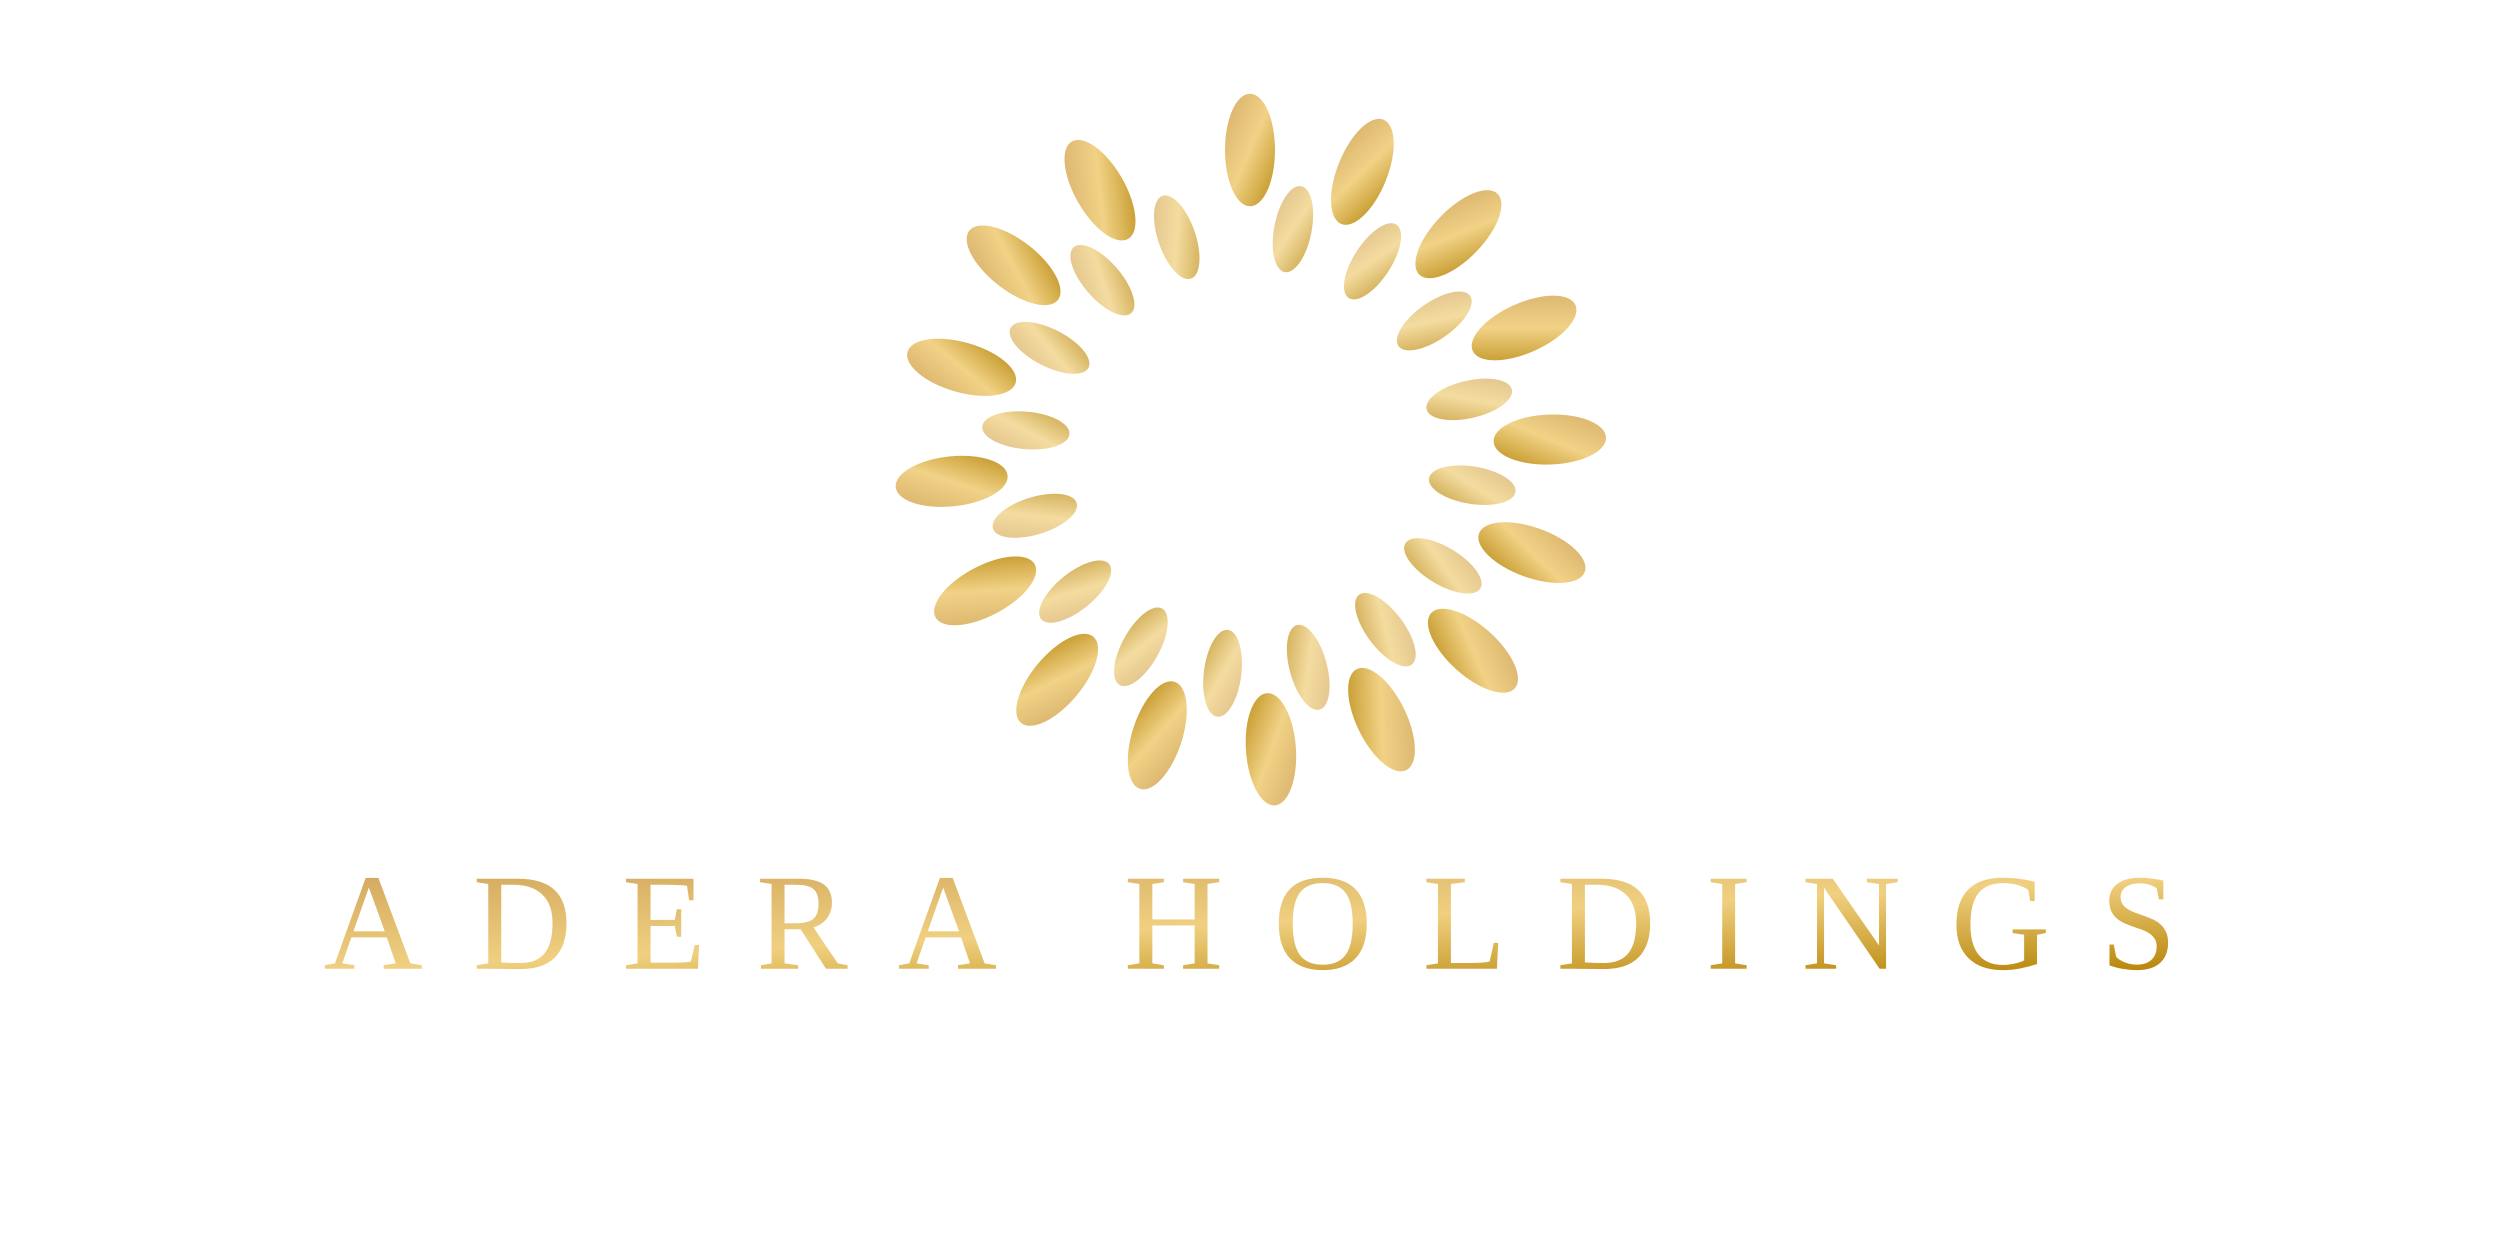
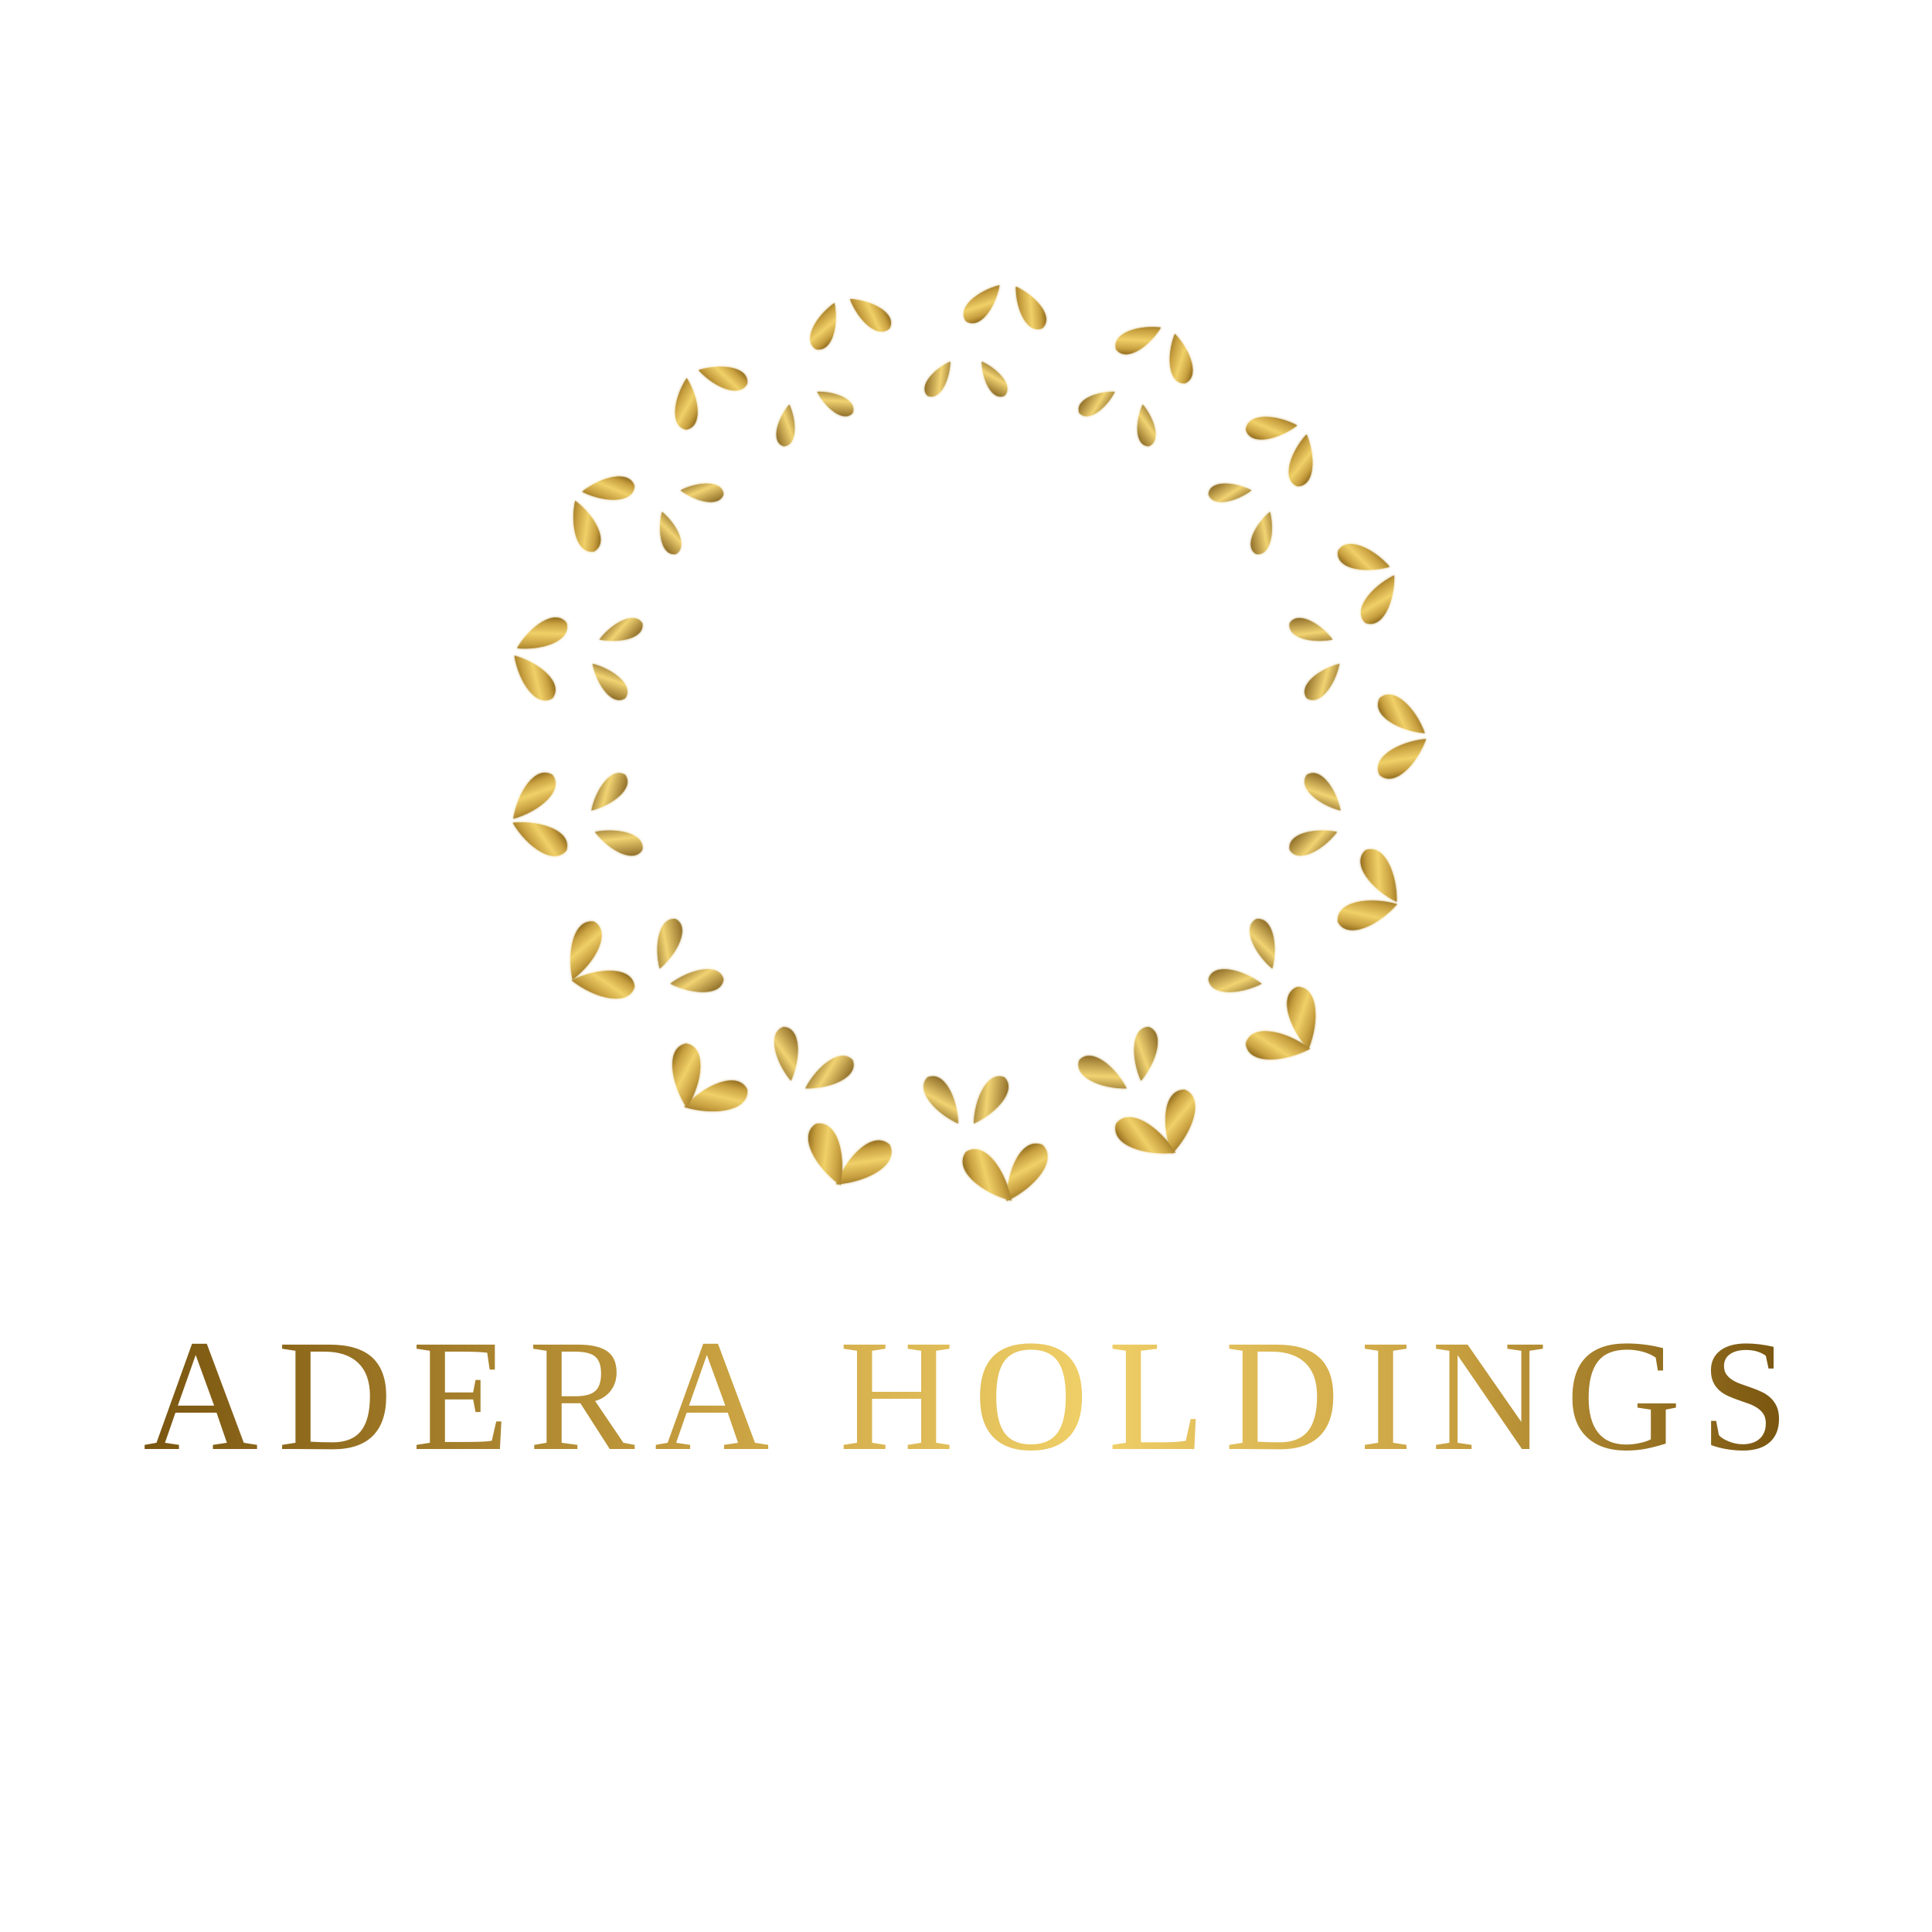
- <svg xmlns="http://www.w3.org/2000/svg" viewBox="0 0 400 200" width="400" height="200">
+ <svg xmlns="http://www.w3.org/2000/svg" viewBox="0 0 800 800" width="800" height="800">
  <defs>
-     <linearGradient id="goldGrad" x1="0%" y1="0%" x2="100%" y2="100%">
-       <stop offset="0%" style="stop-color:#d4aa60;stop-opacity:1" />
-       <stop offset="50%" style="stop-color:#f0d080;stop-opacity:1" />
-       <stop offset="100%" style="stop-color:#b8860b;stop-opacity:1" />
+     <linearGradient id="gOuter" x1="10%" y1="0%" x2="90%" y2="100%">
+       <stop offset="0%" stop-color="#7A5610" />
+       <stop offset="30%" stop-color="#C8A040" />
+       <stop offset="55%" stop-color="#F0D068" />
+       <stop offset="78%" stop-color="#C8A040" />
+       <stop offset="100%" stop-color="#7A5610" />
    </linearGradient>
+     <linearGradient id="gInner" x1="90%" y1="0%" x2="10%" y2="100%">
+       <stop offset="0%" stop-color="#7A5610" />
+       <stop offset="45%" stop-color="#F0D068" />
+       <stop offset="100%" stop-color="#7A5610" />
+     </linearGradient>
+     <linearGradient id="gText" x1="0%" y1="0%" x2="100%" y2="0%">
+       <stop offset="0%" stop-color="#7A5610" />
+       <stop offset="35%" stop-color="#C8A040" />
+       <stop offset="58%" stop-color="#F0D068" />
+       <stop offset="80%" stop-color="#C8A040" />
+       <stop offset="100%" stop-color="#7A5610" />
+     </linearGradient>
+     <filter id="soft">
+       <feGaussianBlur stdDeviation="0.55" result="b" />
+       <feComposite in="SourceGraphic" in2="b" operator="over" />
+     </filter>
  </defs>
-   <g transform="translate(200, 72)" fill="url(#goldGrad)">
-     <ellipse cx="0" cy="-48" rx="4" ry="9" transform="rotate(0)" opacity="0.95" />
-     <ellipse cx="0" cy="-48" rx="4" ry="9" transform="rotate(22)" opacity="0.95" />
-     <ellipse cx="0" cy="-48" rx="4" ry="9" transform="rotate(44)" opacity="0.95" />
-     <ellipse cx="0" cy="-48" rx="4" ry="9" transform="rotate(66)" opacity="0.95" />
-     <ellipse cx="0" cy="-48" rx="4" ry="9" transform="rotate(88)" opacity="0.95" />
-     <ellipse cx="0" cy="-48" rx="4" ry="9" transform="rotate(110)" opacity="0.95" />
-     <ellipse cx="0" cy="-48" rx="4" ry="9" transform="rotate(132)" opacity="0.95" />
-     <ellipse cx="0" cy="-48" rx="4" ry="9" transform="rotate(154)" opacity="0.95" />
-     <ellipse cx="0" cy="-48" rx="4" ry="9" transform="rotate(176)" opacity="0.95" />
-     <ellipse cx="0" cy="-48" rx="4" ry="9" transform="rotate(198)" opacity="0.95" />
-     <ellipse cx="0" cy="-48" rx="4" ry="9" transform="rotate(220)" opacity="0.95" />
-     <ellipse cx="0" cy="-48" rx="4" ry="9" transform="rotate(242)" opacity="0.95" />
-     <ellipse cx="0" cy="-48" rx="4" ry="9" transform="rotate(264)" opacity="0.95" />
-     <ellipse cx="0" cy="-48" rx="4" ry="9" transform="rotate(286)" opacity="0.95" />
-     <ellipse cx="0" cy="-48" rx="4" ry="9" transform="rotate(308)" opacity="0.95" />
-     <ellipse cx="0" cy="-48" rx="4" ry="9" transform="rotate(330)" opacity="0.95" />
-     <ellipse cx="0" cy="-36" rx="3" ry="7" transform="rotate(11)" opacity="0.75" />
-     <ellipse cx="0" cy="-36" rx="3" ry="7" transform="rotate(33)" opacity="0.75" />
-     <ellipse cx="0" cy="-36" rx="3" ry="7" transform="rotate(55)" opacity="0.75" />
-     <ellipse cx="0" cy="-36" rx="3" ry="7" transform="rotate(77)" opacity="0.75" />
-     <ellipse cx="0" cy="-36" rx="3" ry="7" transform="rotate(99)" opacity="0.75" />
-     <ellipse cx="0" cy="-36" rx="3" ry="7" transform="rotate(121)" opacity="0.75" />
-     <ellipse cx="0" cy="-36" rx="3" ry="7" transform="rotate(143)" opacity="0.75" />
-     <ellipse cx="0" cy="-36" rx="3" ry="7" transform="rotate(165)" opacity="0.75" />
-     <ellipse cx="0" cy="-36" rx="3" ry="7" transform="rotate(187)" opacity="0.75" />
-     <ellipse cx="0" cy="-36" rx="3" ry="7" transform="rotate(209)" opacity="0.75" />
-     <ellipse cx="0" cy="-36" rx="3" ry="7" transform="rotate(231)" opacity="0.75" />
-     <ellipse cx="0" cy="-36" rx="3" ry="7" transform="rotate(253)" opacity="0.75" />
-     <ellipse cx="0" cy="-36" rx="3" ry="7" transform="rotate(275)" opacity="0.75" />
-     <ellipse cx="0" cy="-36" rx="3" ry="7" transform="rotate(297)" opacity="0.75" />
-     <ellipse cx="0" cy="-36" rx="3" ry="7" transform="rotate(319)" opacity="0.75" />
-     <ellipse cx="0" cy="-36" rx="3" ry="7" transform="rotate(341)" opacity="0.75" />
+   <rect width="800" height="800" fill="none" />
+   <g fill="url(#gOuter)" filter="url(#soft)">
+     <path d="M 0 0 C  6.60 -1.22    5.16 -12.24    0 -20.40 C  -5.16 -12.24    -6.60 -1.22    0 0 Z" transform="translate(400.00,133.00) rotate(43.00)" />
+     <path d="M 0 0 C  6.62 -1.23    5.17 -12.28    0 -20.46 C  -5.17 -12.28    -6.62 -1.23    0 0 Z" transform="translate(431.60,135.93) rotate(-32.41)" />
+     <path d="M 0 0 C  6.68 -1.24    5.22 -12.39    0 -20.64 C  -5.22 -12.39    -6.68 -1.24    0 0 Z" transform="translate(462.13,144.61) rotate(64.18)" />
+     <path d="M 0 0 C  6.78 -1.26    5.29 -12.56    0 -20.94 C  -5.29 -12.56    -6.78 -1.26    0 0 Z" transform="translate(490.55,158.76) rotate(-11.24)" />
+     <path d="M 0 0 C  6.91 -1.28    5.40 -12.80    0 -21.34 C  -5.40 -12.80    -6.91 -1.28    0 0 Z" transform="translate(515.88,177.89) rotate(85.35)" />
+     <path d="M 0 0 C  7.07 -1.31    5.52 -13.10    0 -21.83 C  -5.52 -13.10    -7.07 -1.31    0 0 Z" transform="translate(537.26,201.35) rotate(9.94)" />
+     <path d="M 0 0 C  7.25 -1.34    5.66 -13.44    0 -22.40 C  -5.66 -13.44    -7.25 -1.34    0 0 Z" transform="translate(553.97,228.33) rotate(106.53)" />
+     <path d="M 0 0 C  7.45 -1.38    5.82 -13.81    0 -23.01 C  -5.82 -13.81    -7.45 -1.38    0 0 Z" transform="translate(565.43,257.93) rotate(31.12)" />
+     <path d="M 0 0 C  7.66 -1.42    5.98 -14.20    0 -23.67 C  -5.98 -14.20    -7.66 -1.42    0 0 Z" transform="translate(571.27,289.13) rotate(127.71)" />
+     <path d="M 0 0 C  7.88 -1.46    6.15 -14.60    0 -24.33 C  -6.15 -14.60    -7.88 -1.46    0 0 Z" transform="translate(571.27,320.87) rotate(52.29)" />
+     <path d="M 0 0 C  8.09 -1.50    6.32 -14.99    0 -24.99 C  -6.32 -14.99    -8.09 -1.50    0 0 Z" transform="translate(565.43,352.07) rotate(148.88)" />
+     <path d="M 0 0 C  8.29 -1.54    6.47 -15.36    0 -25.60 C  -6.47 -15.36    -8.29 -1.54    0 0 Z" transform="translate(553.97,381.67) rotate(73.47)" />
+     <path d="M 0 0 C  8.47 -1.57    6.62 -15.70    0 -26.17 C  -6.62 -15.70    -8.47 -1.57    0 0 Z" transform="translate(537.26,408.65) rotate(170.06)" />
+     <path d="M 0 0 C  8.63 -1.60    6.74 -16.00    0 -26.66 C  -6.74 -16.00    -8.63 -1.60    0 0 Z" transform="translate(515.88,432.11) rotate(94.65)" />
+     <path d="M 0 0 C  8.76 -1.62    6.84 -16.24    0 -27.06 C  -6.84 -16.24    -8.76 -1.62    0 0 Z" transform="translate(490.55,451.24) rotate(191.24)" />
+     <path d="M 0 0 C  8.86 -1.64    6.92 -16.41    0 -27.36 C  -6.92 -16.41    -8.86 -1.64    0 0 Z" transform="translate(462.13,465.39) rotate(115.82)" />
+     <path d="M 0 0 C  8.92 -1.65    6.96 -16.52    0 -27.54 C  -6.96 -16.52    -8.92 -1.65    0 0 Z" transform="translate(431.60,474.07) rotate(212.41)" />
+     <path d="M 0 0 C  8.94 -1.66    6.98 -16.56    0 -27.60 C  -6.98 -16.56    -8.94 -1.66    0 0 Z" transform="translate(400.00,477.00) rotate(137.00)" />
+     <path d="M 0 0 C  8.92 -1.65    6.96 -16.52    0 -27.54 C  -6.96 -16.52    -8.92 -1.65    0 0 Z" transform="translate(368.40,474.07) rotate(233.59)" />
+     <path d="M 0 0 C  8.86 -1.64    6.92 -16.41    0 -27.36 C  -6.92 -16.41    -8.86 -1.64    0 0 Z" transform="translate(337.87,465.39) rotate(158.18)" />
+     <path d="M 0 0 C  8.76 -1.62    6.84 -16.24    0 -27.06 C  -6.84 -16.24    -8.76 -1.62    0 0 Z" transform="translate(309.45,451.24) rotate(254.76)" />
+     <path d="M 0 0 C  8.63 -1.60    6.74 -16.00    0 -26.66 C  -6.74 -16.00    -8.63 -1.60    0 0 Z" transform="translate(284.12,432.11) rotate(179.35)" />
+     <path d="M 0 0 C  8.47 -1.57    6.62 -15.70    0 -26.17 C  -6.62 -15.70    -8.47 -1.57    0 0 Z" transform="translate(262.74,408.65) rotate(275.94)" />
+     <path d="M 0 0 C  8.29 -1.54    6.47 -15.36    0 -25.60 C  -6.47 -15.36    -8.29 -1.54    0 0 Z" transform="translate(246.03,381.67) rotate(200.53)" />
+     <path d="M 0 0 C  8.09 -1.50    6.32 -14.99    0 -24.99 C  -6.32 -14.99    -8.09 -1.50    0 0 Z" transform="translate(234.57,352.07) rotate(297.12)" />
+     <path d="M 0 0 C  7.88 -1.46    6.15 -14.60    0 -24.33 C  -6.15 -14.60    -7.88 -1.46    0 0 Z" transform="translate(228.73,320.87) rotate(221.71)" />
+     <path d="M 0 0 C  7.66 -1.42    5.98 -14.20    0 -23.67 C  -5.98 -14.20    -7.66 -1.42    0 0 Z" transform="translate(228.73,289.13) rotate(318.29)" />
+     <path d="M 0 0 C  7.45 -1.38    5.82 -13.81    0 -23.01 C  -5.82 -13.81    -7.45 -1.38    0 0 Z" transform="translate(234.57,257.93) rotate(242.88)" />
+     <path d="M 0 0 C  7.25 -1.34    5.66 -13.44    0 -22.40 C  -5.66 -13.44    -7.25 -1.34    0 0 Z" transform="translate(246.03,228.33) rotate(339.47)" />
+     <path d="M 0 0 C  7.07 -1.31    5.52 -13.10    0 -21.83 C  -5.52 -13.10    -7.07 -1.31    0 0 Z" transform="translate(262.74,201.35) rotate(264.06)" />
+     <path d="M 0 0 C  6.91 -1.28    5.40 -12.80    0 -21.34 C  -5.40 -12.80    -6.91 -1.28    0 0 Z" transform="translate(284.12,177.89) rotate(360.65)" />
+     <path d="M 0 0 C  6.78 -1.26    5.29 -12.56    0 -20.94 C  -5.29 -12.56    -6.78 -1.26    0 0 Z" transform="translate(309.45,158.76) rotate(285.24)" />
+     <path d="M 0 0 C  6.68 -1.24    5.22 -12.39    0 -20.64 C  -5.22 -12.39    -6.68 -1.24    0 0 Z" transform="translate(337.87,144.61) rotate(381.82)" />
+     <path d="M 0 0 C  6.62 -1.23    5.17 -12.28    0 -20.46 C  -5.17 -12.28    -6.62 -1.23    0 0 Z" transform="translate(368.40,135.93) rotate(306.41)" />
  </g>
-   <text x="200" y="155" text-anchor="middle" font-family="Georgia, 'Times New Roman', serif" font-size="22" letter-spacing="8" fill="url(#goldGrad)" font-weight="400">ADERA HOLDINGS</text>
+   <g fill="url(#gInner)" opacity="0.93" filter="url(#soft)">
+     <path d="M 0 0 C  5.36 -1.02    4.19 -10.21    0 -17.02 C  -4.19 -10.21    -5.36 -1.02    0 0 Z" transform="translate(415.90,163.89) rotate(-33.57)" />
+     <path d="M 0 0 C  5.41 -1.03    4.22 -10.30    0 -17.17 C  -4.22 -10.30    -5.41 -1.03    0 0 Z" transform="translate(446.90,170.97) rotate(59.29)" />
+     <path d="M 0 0 C  5.50 -1.05    4.30 -10.48    0 -17.46 C  -4.30 -10.48    -5.50 -1.05    0 0 Z" transform="translate(475.55,184.77) rotate(-7.86)" />
+     <path d="M 0 0 C  5.63 -1.07    4.40 -10.73    0 -17.88 C  -4.40 -10.73    -5.63 -1.07    0 0 Z" transform="translate(500.41,204.59) rotate(85.00)" />
+     <path d="M 0 0 C  5.80 -1.10    4.53 -11.04    0 -18.40 C  -4.53 -11.04    -5.80 -1.10    0 0 Z" transform="translate(520.23,229.45) rotate(17.86)" />
+     <path d="M 0 0 C  5.99 -1.14    4.68 -11.41    0 -19.01 C  -4.68 -11.41    -5.99 -1.14    0 0 Z" transform="translate(534.03,258.10) rotate(110.71)" />
+     <path d="M 0 0 C  6.19 -1.18    4.84 -11.80    0 -19.66 C  -4.84 -11.80    -6.19 -1.18    0 0 Z" transform="translate(541.11,289.10) rotate(43.57)" />
+     <path d="M 0 0 C  6.41 -1.22    5.00 -12.20    0 -20.34 C  -5.00 -12.20    -6.41 -1.22    0 0 Z" transform="translate(541.11,320.90) rotate(136.43)" />
+     <path d="M 0 0 C  6.61 -1.26    5.16 -12.59    0 -20.99 C  -5.16 -12.59    -6.61 -1.26    0 0 Z" transform="translate(534.03,351.90) rotate(69.29)" />
+     <path d="M 0 0 C  6.80 -1.30    5.31 -12.96    0 -21.60 C  -5.31 -12.96    -6.80 -1.30    0 0 Z" transform="translate(520.23,380.55) rotate(162.14)" />
+     <path d="M 0 0 C  6.97 -1.33    5.44 -13.27    0 -22.12 C  -5.44 -13.27    -6.97 -1.33    0 0 Z" transform="translate(500.41,405.41) rotate(95.00)" />
+     <path d="M 0 0 C  7.10 -1.35    5.54 -13.52    0 -22.54 C  -5.54 -13.52    -7.10 -1.35    0 0 Z" transform="translate(475.55,425.23) rotate(187.86)" />
+     <path d="M 0 0 C  7.19 -1.37    5.62 -13.70    0 -22.83 C  -5.62 -13.70    -7.19 -1.37    0 0 Z" transform="translate(446.90,439.03) rotate(120.71)" />
+     <path d="M 0 0 C  7.24 -1.38    5.65 -13.79    0 -22.98 C  -5.65 -13.79    -7.24 -1.38    0 0 Z" transform="translate(415.90,446.11) rotate(213.57)" />
+     <path d="M 0 0 C  7.24 -1.38    5.65 -13.79    0 -22.98 C  -5.65 -13.79    -7.24 -1.38    0 0 Z" transform="translate(384.10,446.11) rotate(146.43)" />
+     <path d="M 0 0 C  7.19 -1.37    5.62 -13.70    0 -22.83 C  -5.62 -13.70    -7.19 -1.37    0 0 Z" transform="translate(353.10,439.03) rotate(239.29)" />
+     <path d="M 0 0 C  7.10 -1.35    5.54 -13.52    0 -22.54 C  -5.54 -13.52    -7.10 -1.35    0 0 Z" transform="translate(324.45,425.23) rotate(172.14)" />
+     <path d="M 0 0 C  6.97 -1.33    5.44 -13.27    0 -22.12 C  -5.44 -13.27    -6.97 -1.33    0 0 Z" transform="translate(299.59,405.41) rotate(265.00)" />
+     <path d="M 0 0 C  6.80 -1.30    5.31 -12.96    0 -21.60 C  -5.31 -12.96    -6.80 -1.30    0 0 Z" transform="translate(279.77,380.55) rotate(197.86)" />
+     <path d="M 0 0 C  6.61 -1.26    5.16 -12.59    0 -20.99 C  -5.16 -12.59    -6.61 -1.26    0 0 Z" transform="translate(265.97,351.90) rotate(290.71)" />
+     <path d="M 0 0 C  6.41 -1.22    5.00 -12.20    0 -20.34 C  -5.00 -12.20    -6.41 -1.22    0 0 Z" transform="translate(258.89,320.90) rotate(223.57)" />
+     <path d="M 0 0 C  6.19 -1.18    4.84 -11.80    0 -19.66 C  -4.84 -11.80    -6.19 -1.18    0 0 Z" transform="translate(258.89,289.10) rotate(316.43)" />
+     <path d="M 0 0 C  5.99 -1.14    4.68 -11.41    0 -19.01 C  -4.68 -11.41    -5.99 -1.14    0 0 Z" transform="translate(265.97,258.10) rotate(249.29)" />
+     <path d="M 0 0 C  5.80 -1.10    4.53 -11.04    0 -18.40 C  -4.53 -11.04    -5.80 -1.10    0 0 Z" transform="translate(279.77,229.45) rotate(342.14)" />
+     <path d="M 0 0 C  5.63 -1.07    4.40 -10.73    0 -17.88 C  -4.40 -10.73    -5.63 -1.07    0 0 Z" transform="translate(299.59,204.59) rotate(275.00)" />
+     <path d="M 0 0 C  5.50 -1.05    4.30 -10.48    0 -17.46 C  -4.30 -10.48    -5.50 -1.05    0 0 Z" transform="translate(324.45,184.77) rotate(367.86)" />
+     <path d="M 0 0 C  5.41 -1.03    4.22 -10.30    0 -17.17 C  -4.22 -10.30    -5.41 -1.03    0 0 Z" transform="translate(353.10,170.97) rotate(300.71)" />
+     <path d="M 0 0 C  5.36 -1.02    4.19 -10.21    0 -17.02 C  -4.19 -10.21    -5.36 -1.02    0 0 Z" transform="translate(384.10,163.89) rotate(393.57)" />
+   </g>
+   <text x="400" y="600" text-anchor="middle" font-family="Georgia, 'Times New Roman', serif" font-size="66" font-weight="400" letter-spacing="8" fill="url(#gText)">ADERA HOLDINGS</text>
</svg>
